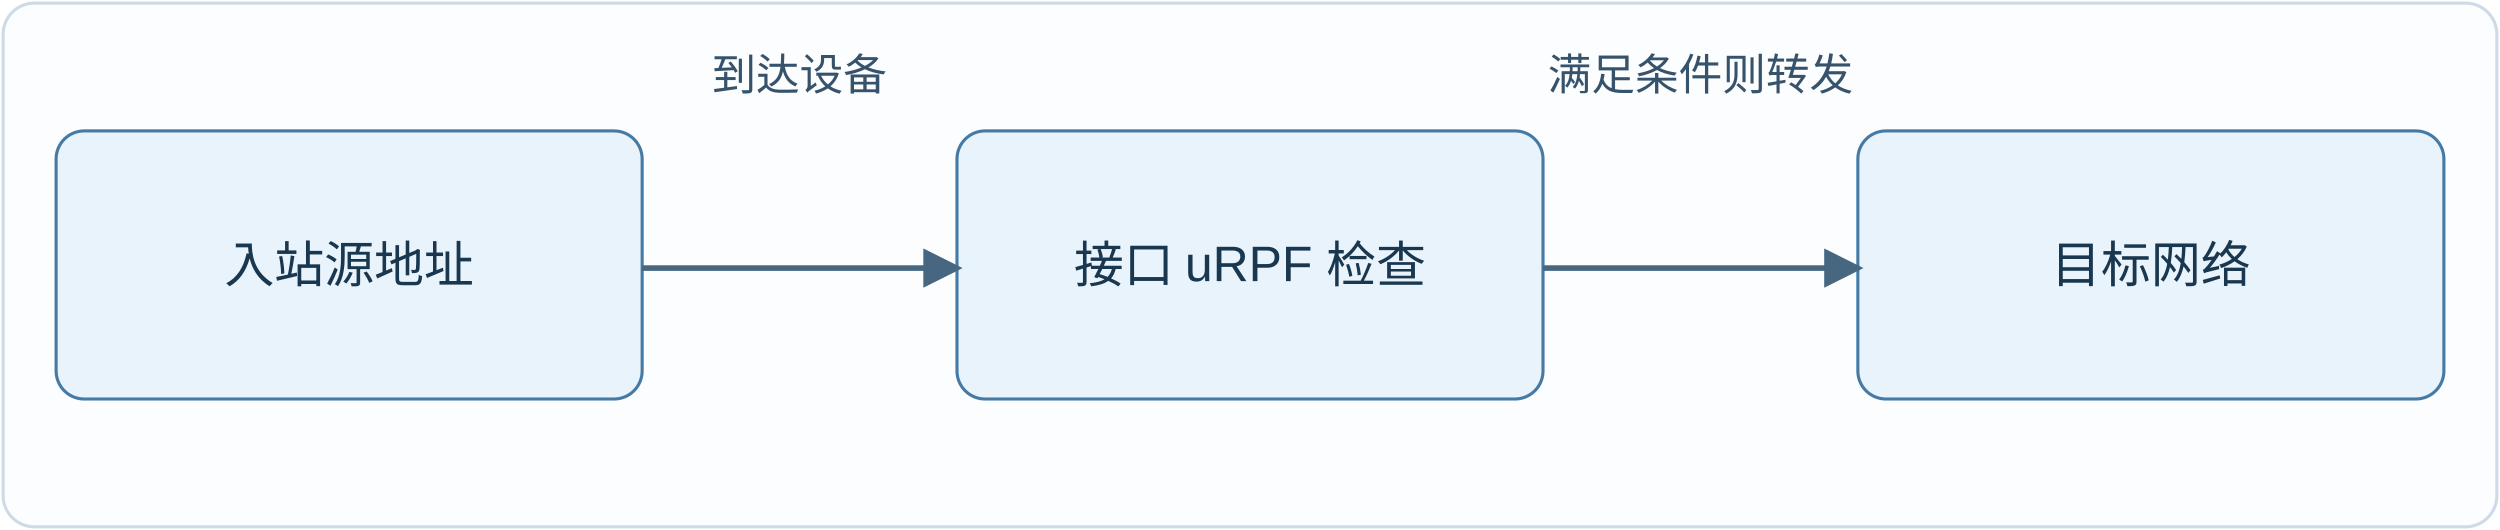
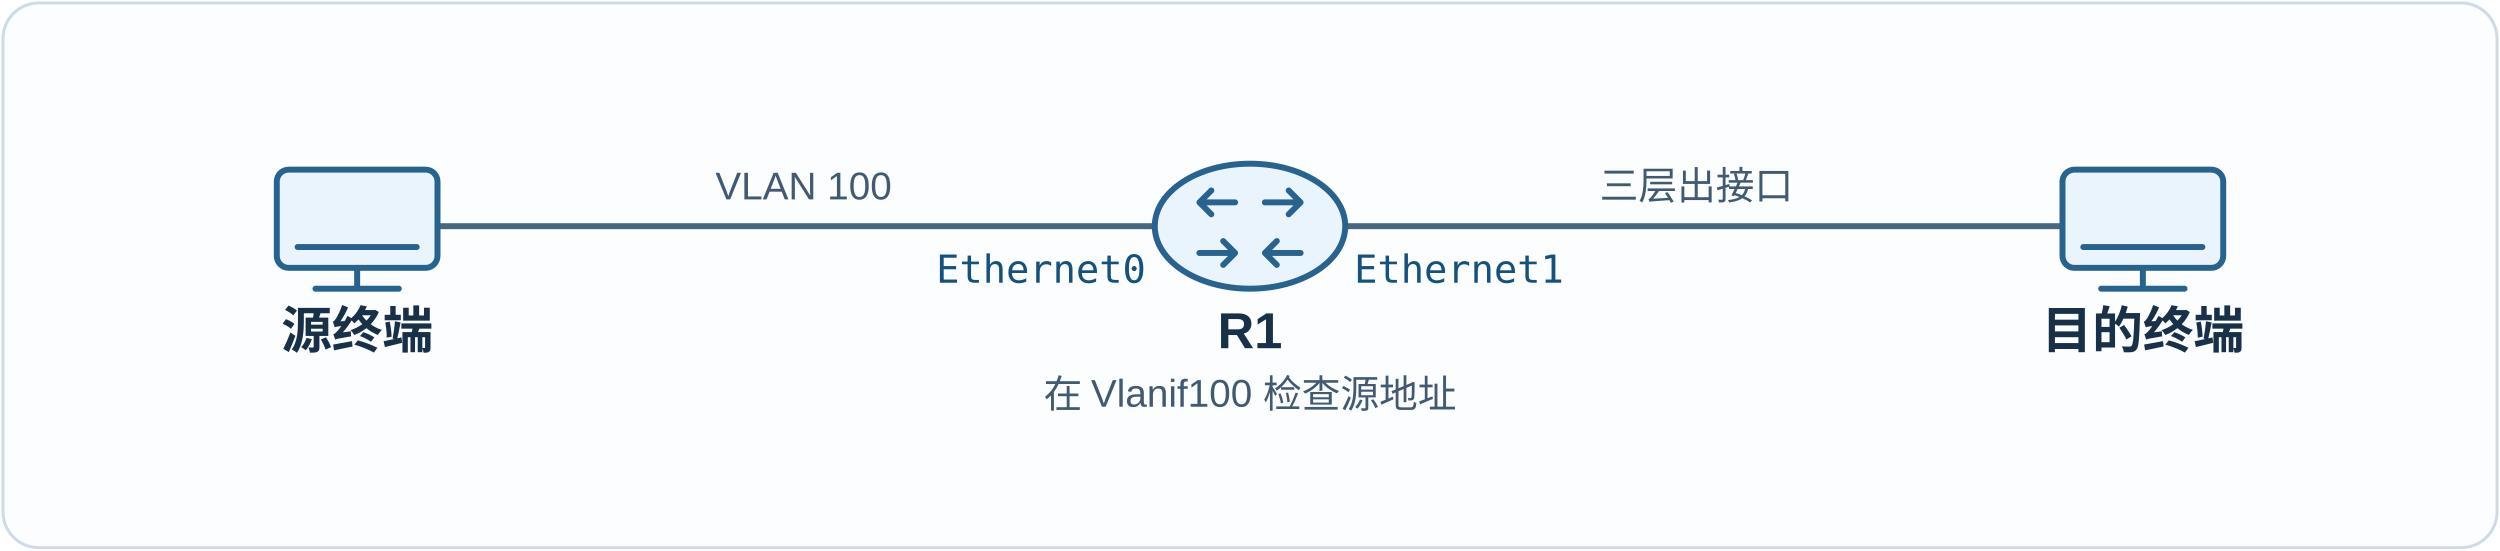
- <svg xmlns="http://www.w3.org/2000/svg" viewBox="0 0 802 170" role="img" aria-labelledby="label">
-   <defs>
-     <marker id="arrow" markerWidth="7" markerHeight="7" refX="6" refY="3.5" orient="auto">
-       <path d="M 0 0 L 7 3.5 L 0 7 Z" fill="#476781" />
-     </marker>
-   </defs>
-   <rect x="1" y="1" width="800" height="168" rx="10" fill="#fcfdff" stroke="#cedbe7" />
-   <g font-family="Arial, Microsoft YaHei, PingFang SC, sans-serif" text-anchor="middle" dominant-baseline="middle">
-     <rect x="18" y="42" width="188" height="86" rx="9" fill="#e9f3fc" stroke="#457aa5" />
-     <text x="112" y="85" font-size="16" fill="#19374f">入站源地址</text>
-     <rect x="307" y="42" width="188" height="86" rx="9" fill="#e9f3fc" stroke="#457aa5" />
-     <text x="401" y="85" font-size="16" fill="#19374f">接口 uRPF 检查</text>
-     <rect x="596" y="42" width="188" height="86" rx="9" fill="#e9f3fc" stroke="#457aa5" />
-     <text x="690" y="85" font-size="16" fill="#19374f">目标网络</text>
-     <path d="M 206 86 L 307 86" stroke="#476781" stroke-width="1.8" marker-end="url(#arrow)" fill="none" />
-     <text x="256.5" y="24" font-size="14" fill="#37536c">到达设备</text>
-     <path d="M 495 86 L 596 86" stroke="#476781" stroke-width="1.8" marker-end="url(#arrow)" fill="none" />
-     <text x="545.5" y="24" font-size="14" fill="#37536c">满足条件则转发</text>
+ <svg xmlns="http://www.w3.org/2000/svg" viewBox="0 0 840 185" role="img" aria-labelledby="label">
+   <style>text{font:14px Arial,'Microsoft YaHei','PingFang SC',sans-serif;fill:#183148}.name{font-size:17px;font-weight:700}.port{font:13px Consolas,monospace;fill:#15517f}.note{font-size:13px;fill:#415971}.device{fill:#e9f4fd;stroke:#28628e;stroke-width:2}.symbol{fill:none;stroke:#28628e;stroke-width:2;stroke-linecap:round;stroke-linejoin:round}.wire{fill:none;stroke:#476781;stroke-width:2}.logical{stroke:#30768f;stroke-dasharray:7 5}</style>
+   <rect x="1" y="1" width="838" height="183" rx="12" fill="#fcfdff" stroke="#cedbe7" />
+   <path class="wire" d="M147 76 L393 76" />
+   <text x="270" y="67" text-anchor="middle" class="note">VLAN 100</text>
+   <text x="385" y="95" text-anchor="end" class="port">Ethernet0</text>
+   <path class="wire" d="M447 76 L693 76" />
+   <text x="570" y="67" text-anchor="middle" class="note">三层出接口</text>
+   <text x="455" y="95" text-anchor="start" class="port">Ethernet1</text>
+   <g transform="translate(120 76)">
+     <rect class="device" x="-27" y="-19" width="54" height="33" rx="4" />
+     <path class="symbol" d="M0 14v7m-14 0h28M-20 7h40" />
  </g>
+   <text x="120" y="117" text-anchor="middle" class="name">源终端</text>
+   <g transform="translate(420 76)">
+     <ellipse class="device" cx="0" cy="0" rx="32" ry="21" />
+     <path class="symbol" d="M-17 -8h12m-12 0 4-4m-4 4 4 4M17 -8H5m12 0-4-4m4 4-4 4M-5 9h-12m12 0-4-4m4 4-4 4M5 9h12m-12 0 4-4m-4 4 4 4" />
+   </g>
+   <text x="420" y="117" text-anchor="middle" class="name">R1</text>
+   <text x="420" y="137" text-anchor="middle" class="note">在 Vlanif100 检查源地址</text>
+   <g transform="translate(720 76)">
+     <rect class="device" x="-27" y="-19" width="54" height="33" rx="4" />
+     <path class="symbol" d="M0 14v7m-14 0h28M-20 7h40" />
+   </g>
+   <text x="720" y="117" text-anchor="middle" class="name">目的终端</text>
</svg>
